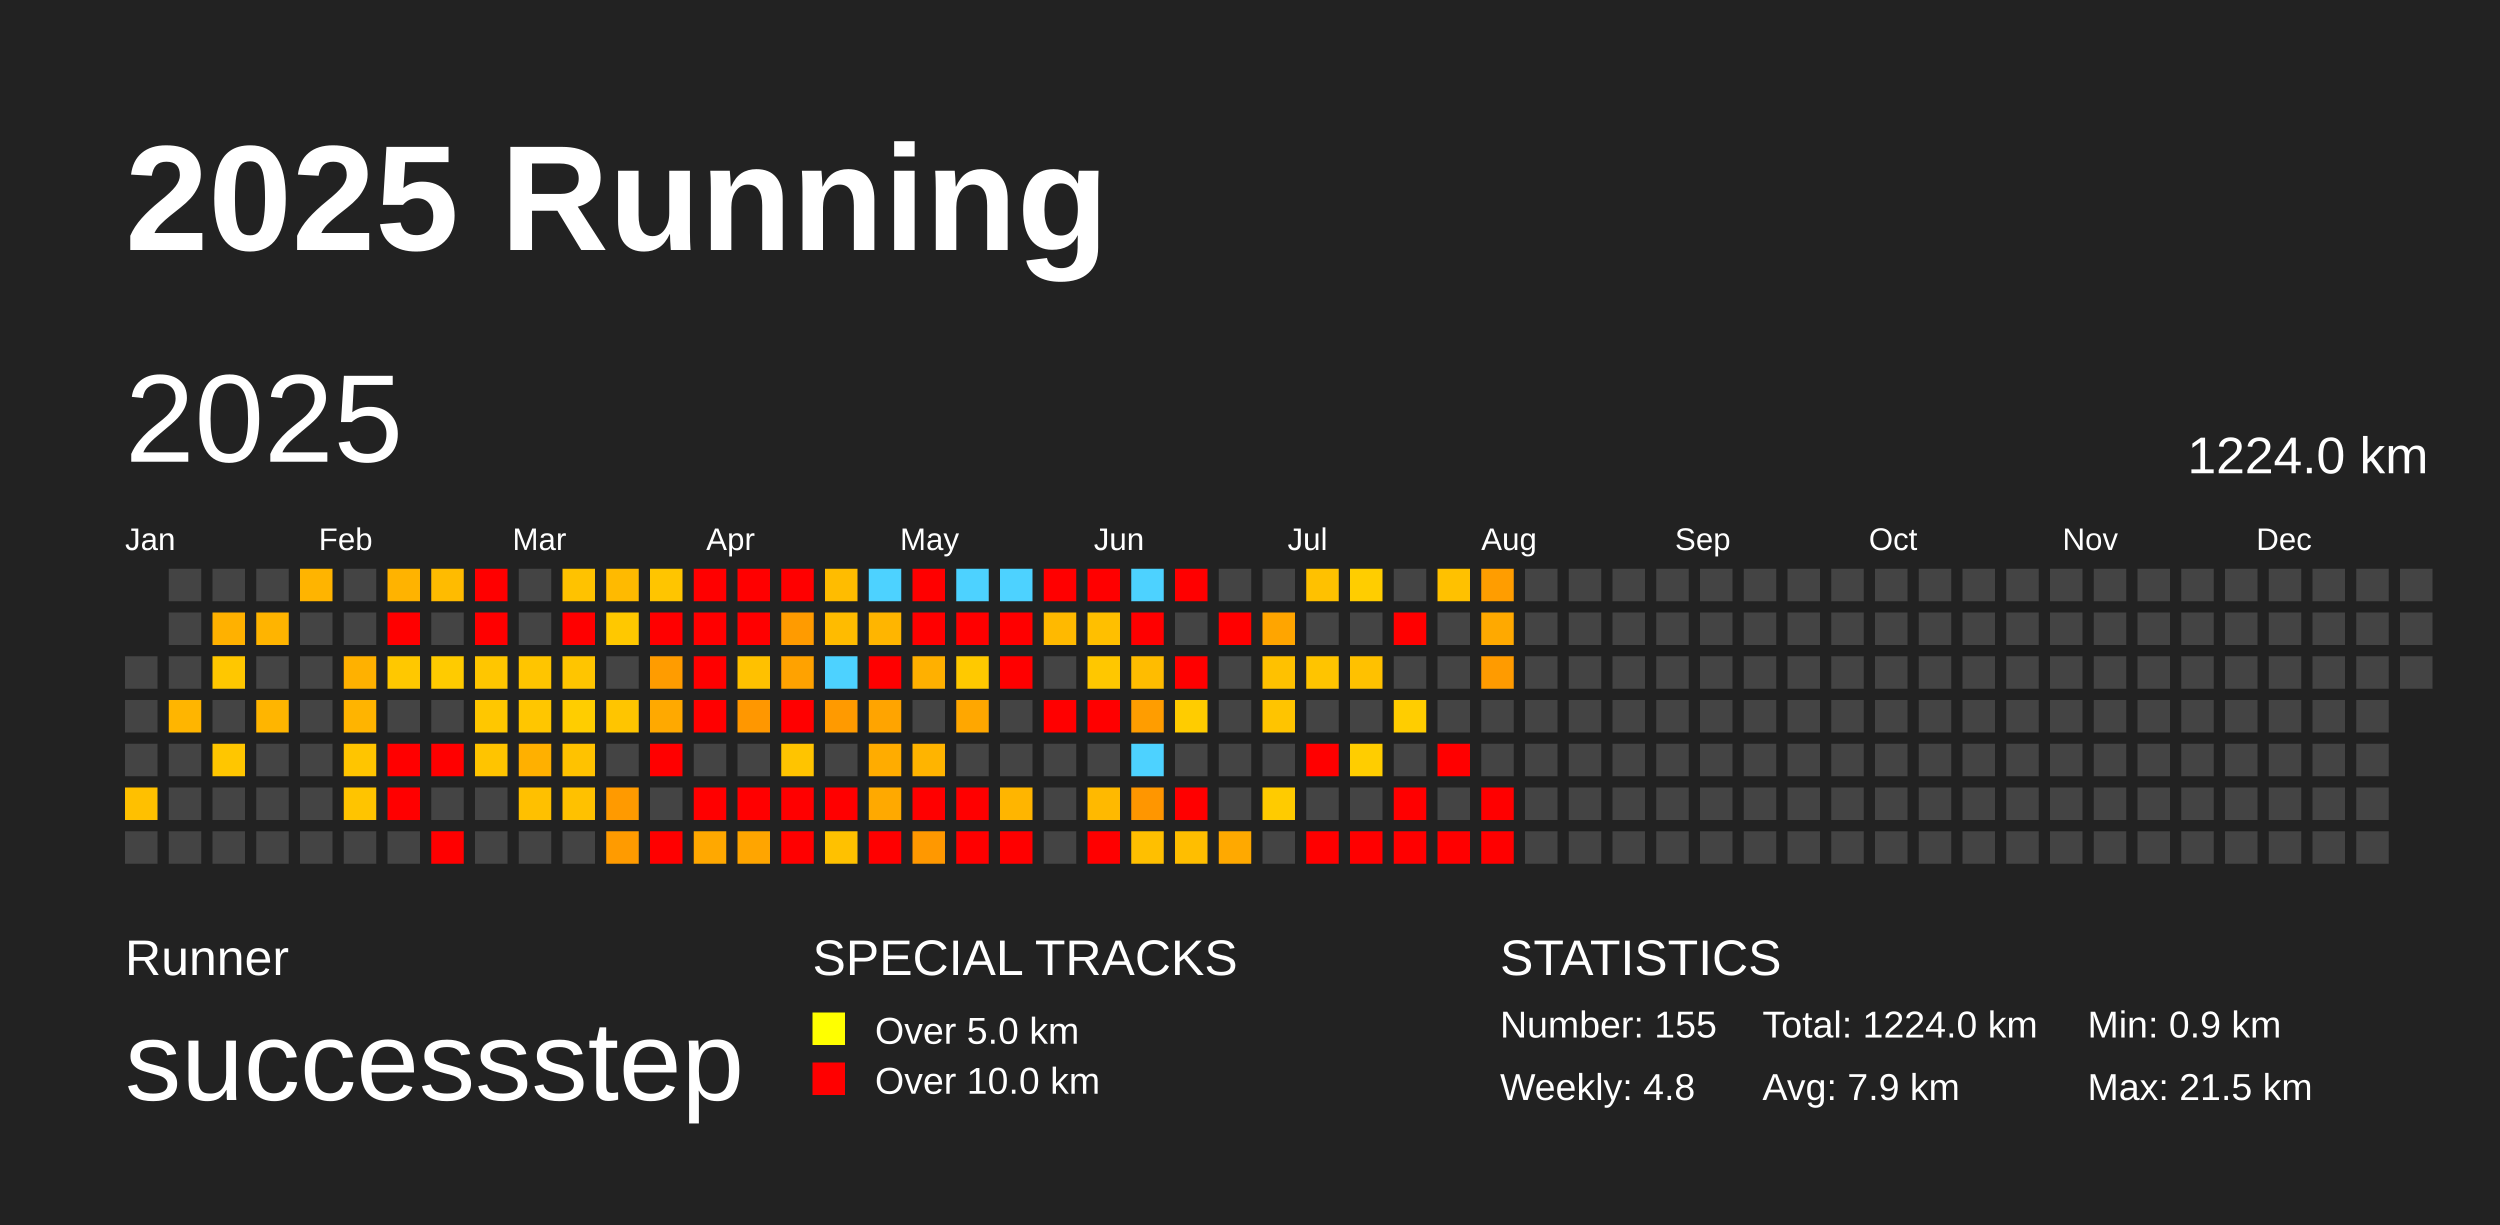
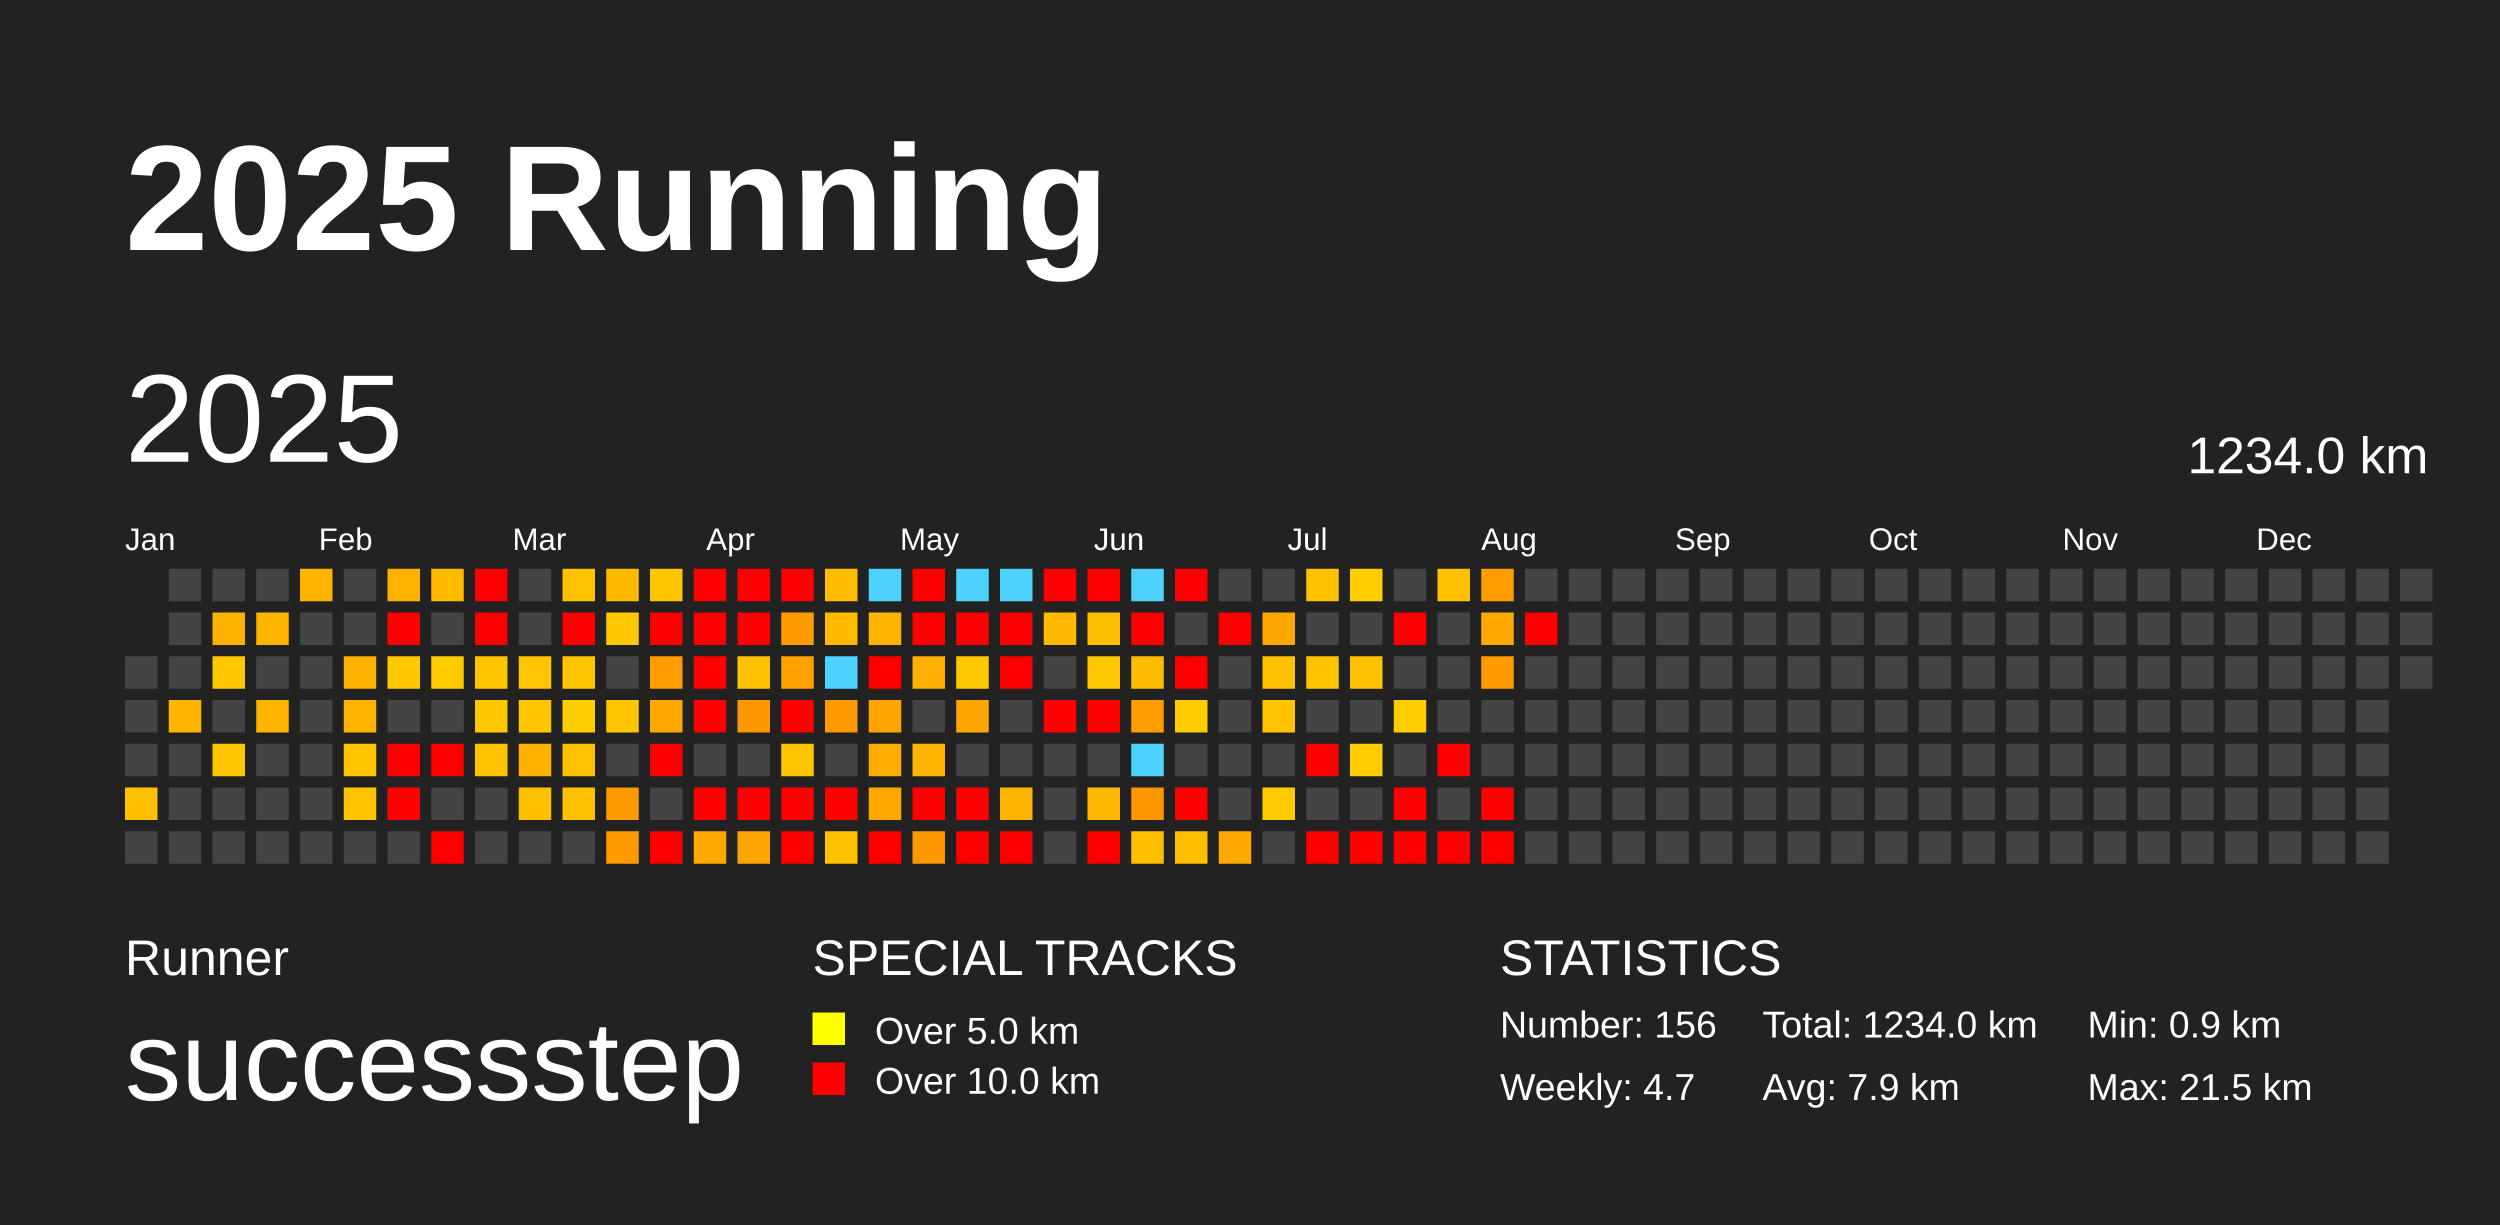
<svg xmlns="http://www.w3.org/2000/svg" baseProfile="full" height="98mm" version="1.1" viewBox="0,0,200,98" width="200mm">
  <defs />
  <rect fill="#222222" height="98" width="200" x="0" y="0" />
  <text fill="#FFFFFF" style="font-size:12px; font-family:Arial; font-weight:bold;" x="10" y="20">2025 Running</text>
  <text fill="#FFFFFF" style="font-size:4px; font-family:Arial" x="10" y="78">Runner</text>
  <text fill="#FFFFFF" style="font-size:9px; font-family:Arial" x="10" y="88">successstep</text>
  <text fill="#FFFFFF" style="font-size:4px; font-family:Arial" x="65" y="78">SPECIAL TRACKS</text>
  <rect fill="yellow" height="2.6" width="2.6" x="65" y="81" />
  <text fill="#FFFFFF" style="font-size:3px; font-family:Arial" x="70" y="83.5">Over 5.0 km</text>
  <rect fill="red" height="2.6" width="2.6" x="65" y="85" />
  <text fill="#FFFFFF" style="font-size:3px; font-family:Arial" x="70" y="87.5">Over 10.0 km</text>
  <text fill="#FFFFFF" style="font-size:4px; font-family:Arial" x="120" y="78">STATISTICS</text>
-   <text fill="#FFFFFF" style="font-size:3px; font-family:Arial" x="120" y="83">Number: 155</text>
-   <text fill="#FFFFFF" style="font-size:3px; font-family:Arial" x="120" y="88">Weekly: 4.8</text>
-   <text fill="#FFFFFF" style="font-size:3px; font-family:Arial" x="141" y="83">Total: 1224.0 km</text>
+   <text fill="#FFFFFF" style="font-size:3px; font-family:Arial" x="120" y="83">Number: 156</text>
+   <text fill="#FFFFFF" style="font-size:3px; font-family:Arial" x="120" y="88">Weekly: 4.7</text>
+   <text fill="#FFFFFF" style="font-size:3px; font-family:Arial" x="141" y="83">Total: 1234.0 km</text>
  <text fill="#FFFFFF" style="font-size:3px; font-family:Arial" x="141" y="88">Avg: 7.9 km</text>
  <text fill="#FFFFFF" style="font-size:3px; font-family:Arial" x="167" y="83">Min: 0.9 km</text>
  <text fill="#FFFFFF" style="font-size:3px; font-family:Arial" x="167" y="88">Max: 21.5 km</text>
  <text dominant-baseline="hanging" fill="#FFFFFF" style="font-size:10.0px; font-family:Arial;" x="10" y="30">2025</text>
-   <text dominant-baseline="hanging" fill="#FFFFFF" style="font-size:4.125px; font-family:Arial;" x="175" y="35">1224.0 km</text>
+   <text dominant-baseline="hanging" fill="#FFFFFF" style="font-size:4.125px; font-family:Arial;" x="175" y="35">1234.0 km</text>
  <text fill="#FFFFFF" style="font-size:2.5px; font-family:Arial" x="10.0" y="44">Jan</text>
  <text fill="#FFFFFF" style="font-size:2.5px; font-family:Arial" x="25.5" y="44">Feb</text>
  <text fill="#FFFFFF" style="font-size:2.5px; font-family:Arial" x="41.0" y="44">Mar</text>
  <text fill="#FFFFFF" style="font-size:2.5px; font-family:Arial" x="56.5" y="44">Apr</text>
  <text fill="#FFFFFF" style="font-size:2.5px; font-family:Arial" x="72.0" y="44">May</text>
  <text fill="#FFFFFF" style="font-size:2.5px; font-family:Arial" x="87.5" y="44">Jun</text>
  <text fill="#FFFFFF" style="font-size:2.5px; font-family:Arial" x="103.0" y="44">Jul</text>
  <text fill="#FFFFFF" style="font-size:2.5px; font-family:Arial" x="118.5" y="44">Aug</text>
  <text fill="#FFFFFF" style="font-size:2.5px; font-family:Arial" x="134.0" y="44">Sep</text>
  <text fill="#FFFFFF" style="font-size:2.5px; font-family:Arial" x="149.5" y="44">Oct</text>
  <text fill="#FFFFFF" style="font-size:2.5px; font-family:Arial" x="165.0" y="44">Nov</text>
  <text fill="#FFFFFF" style="font-size:2.5px; font-family:Arial" x="180.5" y="44">Dec</text>
  <rect fill="#444444" height="2.6" width="2.6" x="10.0" y="52.5" />
  <rect fill="#444444" height="2.6" width="2.6" x="10.0" y="56.0" />
  <rect fill="#444444" height="2.6" width="2.6" x="10.0" y="59.5" />
  <rect fill="#ffc000" height="2.6" width="2.6" x="10.0" y="63.0" />
  <rect fill="#444444" height="2.6" width="2.6" x="10.0" y="66.5" />
  <rect fill="#444444" height="2.6" width="2.6" x="13.5" y="45.5" />
  <rect fill="#444444" height="2.6" width="2.6" x="13.5" y="49.0" />
  <rect fill="#444444" height="2.6" width="2.6" x="13.5" y="52.5" />
  <rect fill="#ffb500" height="2.6" width="2.6" x="13.5" y="56.0" />
  <rect fill="#444444" height="2.6" width="2.6" x="13.5" y="59.5" />
  <rect fill="#444444" height="2.6" width="2.6" x="13.5" y="63.0" />
  <rect fill="#444444" height="2.6" width="2.6" x="13.5" y="66.5" />
  <rect fill="#444444" height="2.6" width="2.6" x="17.0" y="45.5" />
  <rect fill="#ffb100" height="2.6" width="2.6" x="17.0" y="49.0" />
  <rect fill="#ffc700" height="2.6" width="2.6" x="17.0" y="52.5" />
  <rect fill="#444444" height="2.6" width="2.6" x="17.0" y="56.0" />
  <rect fill="#ffc600" height="2.6" width="2.6" x="17.0" y="59.5" />
  <rect fill="#444444" height="2.6" width="2.6" x="17.0" y="63.0" />
  <rect fill="#444444" height="2.6" width="2.6" x="17.0" y="66.5" />
  <rect fill="#444444" height="2.6" width="2.6" x="20.5" y="45.5" />
  <rect fill="#ffb400" height="2.6" width="2.6" x="20.5" y="49.0" />
  <rect fill="#444444" height="2.6" width="2.6" x="20.5" y="52.5" />
  <rect fill="#ffb500" height="2.6" width="2.6" x="20.5" y="56.0" />
  <rect fill="#444444" height="2.6" width="2.6" x="20.5" y="59.5" />
  <rect fill="#444444" height="2.6" width="2.6" x="20.5" y="63.0" />
  <rect fill="#444444" height="2.6" width="2.6" x="20.5" y="66.5" />
  <rect fill="#ffb400" height="2.6" width="2.6" x="24.0" y="45.5" />
  <rect fill="#444444" height="2.6" width="2.6" x="24.0" y="49.0" />
  <rect fill="#444444" height="2.6" width="2.6" x="24.0" y="52.5" />
  <rect fill="#444444" height="2.6" width="2.6" x="24.0" y="56.0" />
  <rect fill="#444444" height="2.6" width="2.6" x="24.0" y="59.5" />
  <rect fill="#444444" height="2.6" width="2.6" x="24.0" y="63.0" />
  <rect fill="#444444" height="2.6" width="2.6" x="24.0" y="66.5" />
  <rect fill="#444444" height="2.6" width="2.6" x="27.5" y="45.5" />
  <rect fill="#444444" height="2.6" width="2.6" x="27.5" y="49.0" />
  <rect fill="#ffb100" height="2.6" width="2.6" x="27.5" y="52.5" />
  <rect fill="#ffb400" height="2.6" width="2.6" x="27.5" y="56.0" />
  <rect fill="#ffc500" height="2.6" width="2.6" x="27.5" y="59.5" />
  <rect fill="#ffc400" height="2.6" width="2.6" x="27.5" y="63.0" />
  <rect fill="#444444" height="2.6" width="2.6" x="27.5" y="66.5" />
  <rect fill="#ffb300" height="2.6" width="2.6" x="31.0" y="45.5" />
  <rect fill="red" height="2.6" width="2.6" x="31.0" y="49.0" />
  <rect fill="#ffc800" height="2.6" width="2.6" x="31.0" y="52.5" />
  <rect fill="#444444" height="2.6" width="2.6" x="31.0" y="56.0" />
  <rect fill="red" height="2.6" width="2.6" x="31.0" y="59.5" />
  <rect fill="red" height="2.6" width="2.6" x="31.0" y="63.0" />
  <rect fill="#444444" height="2.6" width="2.6" x="31.0" y="66.5" />
  <rect fill="#ffbb00" height="2.6" width="2.6" x="34.5" y="45.5" />
  <rect fill="#444444" height="2.6" width="2.6" x="34.5" y="49.0" />
  <rect fill="#ffcb00" height="2.6" width="2.6" x="34.5" y="52.5" />
  <rect fill="#444444" height="2.6" width="2.6" x="34.5" y="56.0" />
  <rect fill="red" height="2.6" width="2.6" x="34.5" y="59.5" />
  <rect fill="#444444" height="2.6" width="2.6" x="34.5" y="63.0" />
  <rect fill="red" height="2.6" width="2.6" x="34.5" y="66.5" />
  <rect fill="red" height="2.6" width="2.6" x="38.0" y="45.5" />
  <rect fill="red" height="2.6" width="2.6" x="38.0" y="49.0" />
  <rect fill="#ffc600" height="2.6" width="2.6" x="38.0" y="52.5" />
  <rect fill="#ffc700" height="2.6" width="2.6" x="38.0" y="56.0" />
  <rect fill="#ffc400" height="2.6" width="2.6" x="38.0" y="59.5" />
  <rect fill="#444444" height="2.6" width="2.6" x="38.0" y="63.0" />
  <rect fill="#444444" height="2.6" width="2.6" x="38.0" y="66.5" />
  <rect fill="#444444" height="2.6" width="2.6" x="41.5" y="45.5" />
  <rect fill="#444444" height="2.6" width="2.6" x="41.5" y="49.0" />
  <rect fill="#ffc500" height="2.6" width="2.6" x="41.5" y="52.5" />
  <rect fill="#ffc600" height="2.6" width="2.6" x="41.5" y="56.0" />
  <rect fill="#ffb000" height="2.6" width="2.6" x="41.5" y="59.5" />
  <rect fill="#ffc000" height="2.6" width="2.6" x="41.5" y="63.0" />
  <rect fill="#444444" height="2.6" width="2.6" x="41.5" y="66.5" />
  <rect fill="#ffc200" height="2.6" width="2.6" x="45.0" y="45.5" />
  <rect fill="red" height="2.6" width="2.6" x="45.0" y="49.0" />
  <rect fill="#ffc500" height="2.6" width="2.6" x="45.0" y="52.5" />
  <rect fill="#ffcd00" height="2.6" width="2.6" x="45.0" y="56.0" />
  <rect fill="#ffc200" height="2.6" width="2.6" x="45.0" y="59.5" />
  <rect fill="#ffc100" height="2.6" width="2.6" x="45.0" y="63.0" />
  <rect fill="#444444" height="2.6" width="2.6" x="45.0" y="66.5" />
  <rect fill="#ffba00" height="2.6" width="2.6" x="48.5" y="45.5" />
  <rect fill="#ffc800" height="2.6" width="2.6" x="48.5" y="49.0" />
  <rect fill="#444444" height="2.6" width="2.6" x="48.5" y="52.5" />
  <rect fill="#ffc500" height="2.6" width="2.6" x="48.5" y="56.0" />
  <rect fill="#444444" height="2.6" width="2.6" x="48.5" y="59.5" />
  <rect fill="#ff9a00" height="2.6" width="2.6" x="48.5" y="63.0" />
  <rect fill="#ff9b00" height="2.6" width="2.6" x="48.5" y="66.5" />
  <rect fill="#ffc500" height="2.6" width="2.6" x="52.0" y="45.5" />
  <rect fill="red" height="2.6" width="2.6" x="52.0" y="49.0" />
  <rect fill="#ff9c00" height="2.6" width="2.6" x="52.0" y="52.5" />
  <rect fill="#ffa900" height="2.6" width="2.6" x="52.0" y="56.0" />
  <rect fill="red" height="2.6" width="2.6" x="52.0" y="59.5" />
  <rect fill="#444444" height="2.6" width="2.6" x="52.0" y="63.0" />
  <rect fill="red" height="2.6" width="2.6" x="52.0" y="66.5" />
  <rect fill="red" height="2.6" width="2.6" x="55.5" y="45.5" />
  <rect fill="red" height="2.6" width="2.6" x="55.5" y="49.0" />
  <rect fill="red" height="2.6" width="2.6" x="55.5" y="52.5" />
  <rect fill="red" height="2.6" width="2.6" x="55.5" y="56.0" />
  <rect fill="#444444" height="2.6" width="2.6" x="55.5" y="59.5" />
  <rect fill="red" height="2.6" width="2.6" x="55.5" y="63.0" />
  <rect fill="#ffa800" height="2.6" width="2.6" x="55.5" y="66.5" />
  <rect fill="red" height="2.6" width="2.6" x="59.0" y="45.5" />
  <rect fill="red" height="2.6" width="2.6" x="59.0" y="49.0" />
  <rect fill="#ffc100" height="2.6" width="2.6" x="59.0" y="52.5" />
  <rect fill="#ff9700" height="2.6" width="2.6" x="59.0" y="56.0" />
  <rect fill="#444444" height="2.6" width="2.6" x="59.0" y="59.5" />
  <rect fill="red" height="2.6" width="2.6" x="59.0" y="63.0" />
  <rect fill="#ffa500" height="2.6" width="2.6" x="59.0" y="66.5" />
  <rect fill="red" height="2.6" width="2.6" x="62.5" y="45.5" />
  <rect fill="#ff9b00" height="2.6" width="2.6" x="62.5" y="49.0" />
  <rect fill="#ffa200" height="2.6" width="2.6" x="62.5" y="52.5" />
  <rect fill="red" height="2.6" width="2.6" x="62.5" y="56.0" />
  <rect fill="#ffc400" height="2.6" width="2.6" x="62.5" y="59.5" />
  <rect fill="red" height="2.6" width="2.6" x="62.5" y="63.0" />
  <rect fill="red" height="2.6" width="2.6" x="62.5" y="66.5" />
  <rect fill="#ffbc00" height="2.6" width="2.6" x="66.0" y="45.5" />
  <rect fill="#ffbb00" height="2.6" width="2.6" x="66.0" y="49.0" />
  <rect fill="#4dd2ff" height="2.6" width="2.6" x="66.0" y="52.5" />
  <rect fill="#ff9a00" height="2.6" width="2.6" x="66.0" y="56.0" />
  <rect fill="#444444" height="2.6" width="2.6" x="66.0" y="59.5" />
  <rect fill="red" height="2.6" width="2.6" x="66.0" y="63.0" />
  <rect fill="#ffc100" height="2.6" width="2.6" x="66.0" y="66.5" />
  <rect fill="#4dd2ff" height="2.6" width="2.6" x="69.5" y="45.5" />
  <rect fill="#ffb500" height="2.6" width="2.6" x="69.5" y="49.0" />
  <rect fill="red" height="2.6" width="2.6" x="69.5" y="52.5" />
  <rect fill="#ffa400" height="2.6" width="2.6" x="69.5" y="56.0" />
  <rect fill="#ffac00" height="2.6" width="2.6" x="69.5" y="59.5" />
  <rect fill="#ffa900" height="2.6" width="2.6" x="69.5" y="63.0" />
  <rect fill="red" height="2.6" width="2.6" x="69.5" y="66.5" />
  <rect fill="red" height="2.6" width="2.6" x="73.0" y="45.5" />
  <rect fill="red" height="2.6" width="2.6" x="73.0" y="49.0" />
  <rect fill="#ffb000" height="2.6" width="2.6" x="73.0" y="52.5" />
  <rect fill="#444444" height="2.6" width="2.6" x="73.0" y="56.0" />
  <rect fill="#ffb400" height="2.6" width="2.6" x="73.0" y="59.5" />
  <rect fill="red" height="2.6" width="2.6" x="73.0" y="63.0" />
  <rect fill="#ff9800" height="2.6" width="2.6" x="73.0" y="66.5" />
  <rect fill="#4dd2ff" height="2.6" width="2.6" x="76.5" y="45.5" />
  <rect fill="red" height="2.6" width="2.6" x="76.5" y="49.0" />
  <rect fill="#ffc900" height="2.6" width="2.6" x="76.5" y="52.5" />
  <rect fill="#ffa700" height="2.6" width="2.6" x="76.5" y="56.0" />
  <rect fill="#444444" height="2.6" width="2.6" x="76.5" y="59.5" />
  <rect fill="red" height="2.6" width="2.6" x="76.5" y="63.0" />
  <rect fill="red" height="2.6" width="2.6" x="76.5" y="66.5" />
  <rect fill="#4dd2ff" height="2.6" width="2.6" x="80.0" y="45.5" />
  <rect fill="red" height="2.6" width="2.6" x="80.0" y="49.0" />
  <rect fill="red" height="2.6" width="2.6" x="80.0" y="52.5" />
  <rect fill="#444444" height="2.6" width="2.6" x="80.0" y="56.0" />
  <rect fill="#444444" height="2.6" width="2.6" x="80.0" y="59.5" />
  <rect fill="#ffb500" height="2.6" width="2.6" x="80.0" y="63.0" />
  <rect fill="red" height="2.6" width="2.6" x="80.0" y="66.5" />
  <rect fill="red" height="2.6" width="2.6" x="83.5" y="45.5" />
  <rect fill="#ffb900" height="2.6" width="2.6" x="83.5" y="49.0" />
  <rect fill="#444444" height="2.6" width="2.6" x="83.5" y="52.5" />
  <rect fill="red" height="2.6" width="2.6" x="83.5" y="56.0" />
  <rect fill="#444444" height="2.6" width="2.6" x="83.5" y="59.5" />
  <rect fill="#444444" height="2.6" width="2.6" x="83.5" y="63.0" />
  <rect fill="#444444" height="2.6" width="2.6" x="83.5" y="66.5" />
  <rect fill="red" height="2.6" width="2.6" x="87.0" y="45.5" />
  <rect fill="#ffbf00" height="2.6" width="2.6" x="87.0" y="49.0" />
  <rect fill="#ffc700" height="2.6" width="2.6" x="87.0" y="52.5" />
  <rect fill="red" height="2.6" width="2.6" x="87.0" y="56.0" />
  <rect fill="#444444" height="2.6" width="2.6" x="87.0" y="59.5" />
  <rect fill="#ffb900" height="2.6" width="2.6" x="87.0" y="63.0" />
  <rect fill="red" height="2.6" width="2.6" x="87.0" y="66.5" />
  <rect fill="#4dd2ff" height="2.6" width="2.6" x="90.5" y="45.5" />
  <rect fill="red" height="2.6" width="2.6" x="90.5" y="49.0" />
  <rect fill="#ffbc00" height="2.6" width="2.6" x="90.5" y="52.5" />
  <rect fill="#ff9d00" height="2.6" width="2.6" x="90.5" y="56.0" />
  <rect fill="#4dd2ff" height="2.6" width="2.6" x="90.5" y="59.5" />
  <rect fill="#ff9600" height="2.6" width="2.6" x="90.5" y="63.0" />
  <rect fill="#ffbf00" height="2.6" width="2.6" x="90.5" y="66.5" />
  <rect fill="red" height="2.6" width="2.6" x="94.0" y="45.5" />
  <rect fill="#444444" height="2.6" width="2.6" x="94.0" y="49.0" />
  <rect fill="red" height="2.6" width="2.6" x="94.0" y="52.5" />
  <rect fill="#ffcc00" height="2.6" width="2.6" x="94.0" y="56.0" />
  <rect fill="#444444" height="2.6" width="2.6" x="94.0" y="59.5" />
  <rect fill="red" height="2.6" width="2.6" x="94.0" y="63.0" />
  <rect fill="#ffbe00" height="2.6" width="2.6" x="94.0" y="66.5" />
  <rect fill="#444444" height="2.6" width="2.6" x="97.5" y="45.5" />
  <rect fill="red" height="2.6" width="2.6" x="97.5" y="49.0" />
  <rect fill="#444444" height="2.6" width="2.6" x="97.5" y="52.5" />
  <rect fill="#444444" height="2.6" width="2.6" x="97.5" y="56.0" />
  <rect fill="#444444" height="2.6" width="2.6" x="97.5" y="59.5" />
  <rect fill="#444444" height="2.6" width="2.6" x="97.5" y="63.0" />
  <rect fill="#ffa900" height="2.6" width="2.6" x="97.5" y="66.5" />
  <rect fill="#444444" height="2.6" width="2.6" x="101.0" y="45.5" />
  <rect fill="#ffa500" height="2.6" width="2.6" x="101.0" y="49.0" />
  <rect fill="#ffc100" height="2.6" width="2.6" x="101.0" y="52.5" />
  <rect fill="#ffc400" height="2.6" width="2.6" x="101.0" y="56.0" />
  <rect fill="#444444" height="2.6" width="2.6" x="101.0" y="59.5" />
  <rect fill="#ffcb00" height="2.6" width="2.6" x="101.0" y="63.0" />
  <rect fill="#444444" height="2.6" width="2.6" x="101.0" y="66.5" />
  <rect fill="#ffc100" height="2.6" width="2.6" x="104.5" y="45.5" />
  <rect fill="#444444" height="2.6" width="2.6" x="104.5" y="49.0" />
  <rect fill="#ffc400" height="2.6" width="2.6" x="104.5" y="52.5" />
  <rect fill="#444444" height="2.6" width="2.6" x="104.5" y="56.0" />
  <rect fill="red" height="2.6" width="2.6" x="104.5" y="59.5" />
  <rect fill="#444444" height="2.6" width="2.6" x="104.5" y="63.0" />
  <rect fill="red" height="2.6" width="2.6" x="104.5" y="66.5" />
  <rect fill="#ffcd00" height="2.6" width="2.6" x="108.0" y="45.5" />
  <rect fill="#444444" height="2.6" width="2.6" x="108.0" y="49.0" />
  <rect fill="#ffc100" height="2.6" width="2.6" x="108.0" y="52.5" />
  <rect fill="#444444" height="2.6" width="2.6" x="108.0" y="56.0" />
  <rect fill="#ffcd00" height="2.6" width="2.6" x="108.0" y="59.5" />
  <rect fill="#444444" height="2.6" width="2.6" x="108.0" y="63.0" />
  <rect fill="red" height="2.6" width="2.6" x="108.0" y="66.5" />
  <rect fill="#444444" height="2.6" width="2.6" x="111.5" y="45.5" />
  <rect fill="red" height="2.6" width="2.6" x="111.5" y="49.0" />
  <rect fill="#444444" height="2.6" width="2.6" x="111.5" y="52.5" />
  <rect fill="#ffcd00" height="2.6" width="2.6" x="111.5" y="56.0" />
  <rect fill="#444444" height="2.6" width="2.6" x="111.5" y="59.5" />
  <rect fill="red" height="2.6" width="2.6" x="111.5" y="63.0" />
  <rect fill="red" height="2.6" width="2.6" x="111.5" y="66.5" />
  <rect fill="#ffc100" height="2.6" width="2.6" x="115.0" y="45.5" />
  <rect fill="#444444" height="2.6" width="2.6" x="115.0" y="49.0" />
  <rect fill="#444444" height="2.6" width="2.6" x="115.0" y="52.5" />
  <rect fill="#444444" height="2.6" width="2.6" x="115.0" y="56.0" />
  <rect fill="red" height="2.6" width="2.6" x="115.0" y="59.5" />
  <rect fill="#444444" height="2.6" width="2.6" x="115.0" y="63.0" />
  <rect fill="red" height="2.6" width="2.6" x="115.0" y="66.5" />
  <rect fill="#ff9d00" height="2.6" width="2.6" x="118.5" y="45.5" />
  <rect fill="#ffa900" height="2.6" width="2.6" x="118.5" y="49.0" />
  <rect fill="#ff9b00" height="2.6" width="2.6" x="118.5" y="52.5" />
  <rect fill="#444444" height="2.6" width="2.6" x="118.5" y="56.0" />
  <rect fill="#444444" height="2.6" width="2.6" x="118.5" y="59.5" />
  <rect fill="red" height="2.6" width="2.6" x="118.5" y="63.0" />
  <rect fill="red" height="2.6" width="2.6" x="118.5" y="66.5" />
  <rect fill="#444444" height="2.6" width="2.6" x="122.0" y="45.5" />
-   <rect fill="#444444" height="2.6" width="2.6" x="122.0" y="49.0" />
+   <rect fill="red" height="2.6" width="2.6" x="122.0" y="49.0" />
  <rect fill="#444444" height="2.6" width="2.6" x="122.0" y="52.5" />
  <rect fill="#444444" height="2.6" width="2.6" x="122.0" y="56.0" />
  <rect fill="#444444" height="2.6" width="2.6" x="122.0" y="59.5" />
  <rect fill="#444444" height="2.6" width="2.6" x="122.0" y="63.0" />
  <rect fill="#444444" height="2.6" width="2.6" x="122.0" y="66.5" />
  <rect fill="#444444" height="2.6" width="2.6" x="125.5" y="45.5" />
  <rect fill="#444444" height="2.6" width="2.6" x="125.5" y="49.0" />
  <rect fill="#444444" height="2.6" width="2.6" x="125.5" y="52.5" />
  <rect fill="#444444" height="2.6" width="2.6" x="125.5" y="56.0" />
  <rect fill="#444444" height="2.6" width="2.6" x="125.5" y="59.5" />
  <rect fill="#444444" height="2.6" width="2.6" x="125.5" y="63.0" />
  <rect fill="#444444" height="2.6" width="2.6" x="125.5" y="66.5" />
  <rect fill="#444444" height="2.6" width="2.6" x="129.0" y="45.5" />
  <rect fill="#444444" height="2.6" width="2.6" x="129.0" y="49.0" />
  <rect fill="#444444" height="2.6" width="2.6" x="129.0" y="52.5" />
  <rect fill="#444444" height="2.6" width="2.6" x="129.0" y="56.0" />
  <rect fill="#444444" height="2.6" width="2.6" x="129.0" y="59.5" />
  <rect fill="#444444" height="2.6" width="2.6" x="129.0" y="63.0" />
  <rect fill="#444444" height="2.6" width="2.6" x="129.0" y="66.5" />
  <rect fill="#444444" height="2.6" width="2.6" x="132.5" y="45.5" />
  <rect fill="#444444" height="2.6" width="2.6" x="132.5" y="49.0" />
  <rect fill="#444444" height="2.6" width="2.6" x="132.5" y="52.5" />
  <rect fill="#444444" height="2.6" width="2.6" x="132.5" y="56.0" />
  <rect fill="#444444" height="2.6" width="2.6" x="132.5" y="59.5" />
  <rect fill="#444444" height="2.6" width="2.6" x="132.5" y="63.0" />
  <rect fill="#444444" height="2.6" width="2.6" x="132.5" y="66.5" />
  <rect fill="#444444" height="2.6" width="2.6" x="136.0" y="45.5" />
  <rect fill="#444444" height="2.6" width="2.6" x="136.0" y="49.0" />
  <rect fill="#444444" height="2.6" width="2.6" x="136.0" y="52.5" />
  <rect fill="#444444" height="2.6" width="2.6" x="136.0" y="56.0" />
  <rect fill="#444444" height="2.6" width="2.6" x="136.0" y="59.5" />
  <rect fill="#444444" height="2.6" width="2.6" x="136.0" y="63.0" />
  <rect fill="#444444" height="2.6" width="2.6" x="136.0" y="66.5" />
  <rect fill="#444444" height="2.6" width="2.6" x="139.5" y="45.5" />
  <rect fill="#444444" height="2.6" width="2.6" x="139.5" y="49.0" />
  <rect fill="#444444" height="2.6" width="2.6" x="139.5" y="52.5" />
  <rect fill="#444444" height="2.6" width="2.6" x="139.5" y="56.0" />
  <rect fill="#444444" height="2.6" width="2.6" x="139.5" y="59.5" />
  <rect fill="#444444" height="2.6" width="2.6" x="139.5" y="63.0" />
  <rect fill="#444444" height="2.6" width="2.6" x="139.5" y="66.5" />
  <rect fill="#444444" height="2.6" width="2.6" x="143.0" y="45.5" />
  <rect fill="#444444" height="2.6" width="2.6" x="143.0" y="49.0" />
  <rect fill="#444444" height="2.6" width="2.6" x="143.0" y="52.5" />
  <rect fill="#444444" height="2.6" width="2.6" x="143.0" y="56.0" />
  <rect fill="#444444" height="2.6" width="2.6" x="143.0" y="59.5" />
  <rect fill="#444444" height="2.6" width="2.6" x="143.0" y="63.0" />
  <rect fill="#444444" height="2.6" width="2.6" x="143.0" y="66.5" />
  <rect fill="#444444" height="2.6" width="2.6" x="146.5" y="45.5" />
  <rect fill="#444444" height="2.6" width="2.6" x="146.5" y="49.0" />
  <rect fill="#444444" height="2.6" width="2.6" x="146.5" y="52.5" />
  <rect fill="#444444" height="2.6" width="2.6" x="146.5" y="56.0" />
  <rect fill="#444444" height="2.6" width="2.6" x="146.5" y="59.5" />
  <rect fill="#444444" height="2.6" width="2.6" x="146.5" y="63.0" />
  <rect fill="#444444" height="2.6" width="2.6" x="146.5" y="66.5" />
  <rect fill="#444444" height="2.6" width="2.6" x="150.0" y="45.5" />
  <rect fill="#444444" height="2.6" width="2.6" x="150.0" y="49.0" />
  <rect fill="#444444" height="2.6" width="2.6" x="150.0" y="52.5" />
  <rect fill="#444444" height="2.6" width="2.6" x="150.0" y="56.0" />
  <rect fill="#444444" height="2.6" width="2.6" x="150.0" y="59.5" />
  <rect fill="#444444" height="2.6" width="2.6" x="150.0" y="63.0" />
  <rect fill="#444444" height="2.6" width="2.6" x="150.0" y="66.5" />
  <rect fill="#444444" height="2.6" width="2.6" x="153.5" y="45.5" />
  <rect fill="#444444" height="2.6" width="2.6" x="153.5" y="49.0" />
  <rect fill="#444444" height="2.6" width="2.6" x="153.5" y="52.5" />
  <rect fill="#444444" height="2.6" width="2.6" x="153.5" y="56.0" />
  <rect fill="#444444" height="2.6" width="2.6" x="153.5" y="59.5" />
  <rect fill="#444444" height="2.6" width="2.6" x="153.5" y="63.0" />
  <rect fill="#444444" height="2.6" width="2.6" x="153.5" y="66.5" />
  <rect fill="#444444" height="2.6" width="2.6" x="157.0" y="45.5" />
  <rect fill="#444444" height="2.6" width="2.6" x="157.0" y="49.0" />
  <rect fill="#444444" height="2.6" width="2.6" x="157.0" y="52.5" />
  <rect fill="#444444" height="2.6" width="2.6" x="157.0" y="56.0" />
  <rect fill="#444444" height="2.6" width="2.6" x="157.0" y="59.5" />
  <rect fill="#444444" height="2.6" width="2.6" x="157.0" y="63.0" />
  <rect fill="#444444" height="2.6" width="2.6" x="157.0" y="66.5" />
  <rect fill="#444444" height="2.6" width="2.6" x="160.5" y="45.5" />
  <rect fill="#444444" height="2.6" width="2.6" x="160.5" y="49.0" />
  <rect fill="#444444" height="2.6" width="2.6" x="160.5" y="52.5" />
  <rect fill="#444444" height="2.6" width="2.6" x="160.5" y="56.0" />
  <rect fill="#444444" height="2.6" width="2.6" x="160.5" y="59.5" />
  <rect fill="#444444" height="2.6" width="2.6" x="160.5" y="63.0" />
  <rect fill="#444444" height="2.6" width="2.6" x="160.5" y="66.5" />
  <rect fill="#444444" height="2.6" width="2.6" x="164.0" y="45.5" />
  <rect fill="#444444" height="2.6" width="2.6" x="164.0" y="49.0" />
  <rect fill="#444444" height="2.6" width="2.6" x="164.0" y="52.5" />
  <rect fill="#444444" height="2.6" width="2.6" x="164.0" y="56.0" />
  <rect fill="#444444" height="2.6" width="2.6" x="164.0" y="59.5" />
  <rect fill="#444444" height="2.6" width="2.6" x="164.0" y="63.0" />
  <rect fill="#444444" height="2.6" width="2.6" x="164.0" y="66.5" />
  <rect fill="#444444" height="2.6" width="2.6" x="167.5" y="45.5" />
  <rect fill="#444444" height="2.6" width="2.6" x="167.5" y="49.0" />
  <rect fill="#444444" height="2.6" width="2.6" x="167.5" y="52.5" />
  <rect fill="#444444" height="2.6" width="2.6" x="167.5" y="56.0" />
  <rect fill="#444444" height="2.6" width="2.6" x="167.5" y="59.5" />
  <rect fill="#444444" height="2.6" width="2.6" x="167.5" y="63.0" />
  <rect fill="#444444" height="2.6" width="2.6" x="167.5" y="66.5" />
  <rect fill="#444444" height="2.6" width="2.6" x="171.0" y="45.5" />
  <rect fill="#444444" height="2.6" width="2.6" x="171.0" y="49.0" />
  <rect fill="#444444" height="2.6" width="2.6" x="171.0" y="52.5" />
  <rect fill="#444444" height="2.6" width="2.6" x="171.0" y="56.0" />
  <rect fill="#444444" height="2.6" width="2.6" x="171.0" y="59.5" />
  <rect fill="#444444" height="2.6" width="2.6" x="171.0" y="63.0" />
  <rect fill="#444444" height="2.6" width="2.6" x="171.0" y="66.5" />
  <rect fill="#444444" height="2.6" width="2.6" x="174.5" y="45.5" />
  <rect fill="#444444" height="2.6" width="2.6" x="174.5" y="49.0" />
  <rect fill="#444444" height="2.6" width="2.6" x="174.5" y="52.5" />
  <rect fill="#444444" height="2.6" width="2.6" x="174.5" y="56.0" />
  <rect fill="#444444" height="2.6" width="2.6" x="174.5" y="59.5" />
  <rect fill="#444444" height="2.6" width="2.6" x="174.5" y="63.0" />
  <rect fill="#444444" height="2.6" width="2.6" x="174.5" y="66.5" />
  <rect fill="#444444" height="2.6" width="2.6" x="178.0" y="45.5" />
  <rect fill="#444444" height="2.6" width="2.6" x="178.0" y="49.0" />
  <rect fill="#444444" height="2.6" width="2.6" x="178.0" y="52.5" />
  <rect fill="#444444" height="2.6" width="2.6" x="178.0" y="56.0" />
  <rect fill="#444444" height="2.6" width="2.6" x="178.0" y="59.5" />
  <rect fill="#444444" height="2.6" width="2.6" x="178.0" y="63.0" />
  <rect fill="#444444" height="2.6" width="2.6" x="178.0" y="66.5" />
  <rect fill="#444444" height="2.6" width="2.6" x="181.5" y="45.5" />
  <rect fill="#444444" height="2.6" width="2.6" x="181.5" y="49.0" />
  <rect fill="#444444" height="2.6" width="2.6" x="181.5" y="52.5" />
  <rect fill="#444444" height="2.6" width="2.6" x="181.5" y="56.0" />
  <rect fill="#444444" height="2.6" width="2.6" x="181.5" y="59.5" />
  <rect fill="#444444" height="2.6" width="2.6" x="181.5" y="63.0" />
  <rect fill="#444444" height="2.6" width="2.6" x="181.5" y="66.5" />
  <rect fill="#444444" height="2.6" width="2.6" x="185.0" y="45.5" />
  <rect fill="#444444" height="2.6" width="2.6" x="185.0" y="49.0" />
  <rect fill="#444444" height="2.6" width="2.6" x="185.0" y="52.5" />
  <rect fill="#444444" height="2.6" width="2.6" x="185.0" y="56.0" />
  <rect fill="#444444" height="2.6" width="2.6" x="185.0" y="59.5" />
  <rect fill="#444444" height="2.6" width="2.6" x="185.0" y="63.0" />
  <rect fill="#444444" height="2.6" width="2.6" x="185.0" y="66.5" />
  <rect fill="#444444" height="2.6" width="2.6" x="188.5" y="45.5" />
  <rect fill="#444444" height="2.6" width="2.6" x="188.5" y="49.0" />
  <rect fill="#444444" height="2.6" width="2.6" x="188.5" y="52.5" />
  <rect fill="#444444" height="2.6" width="2.6" x="188.5" y="56.0" />
  <rect fill="#444444" height="2.6" width="2.6" x="188.5" y="59.5" />
  <rect fill="#444444" height="2.6" width="2.6" x="188.5" y="63.0" />
  <rect fill="#444444" height="2.6" width="2.6" x="188.5" y="66.5" />
  <rect fill="#444444" height="2.6" width="2.6" x="192.0" y="45.5" />
  <rect fill="#444444" height="2.6" width="2.6" x="192.0" y="49.0" />
  <rect fill="#444444" height="2.6" width="2.6" x="192.0" y="52.5" />
</svg>
